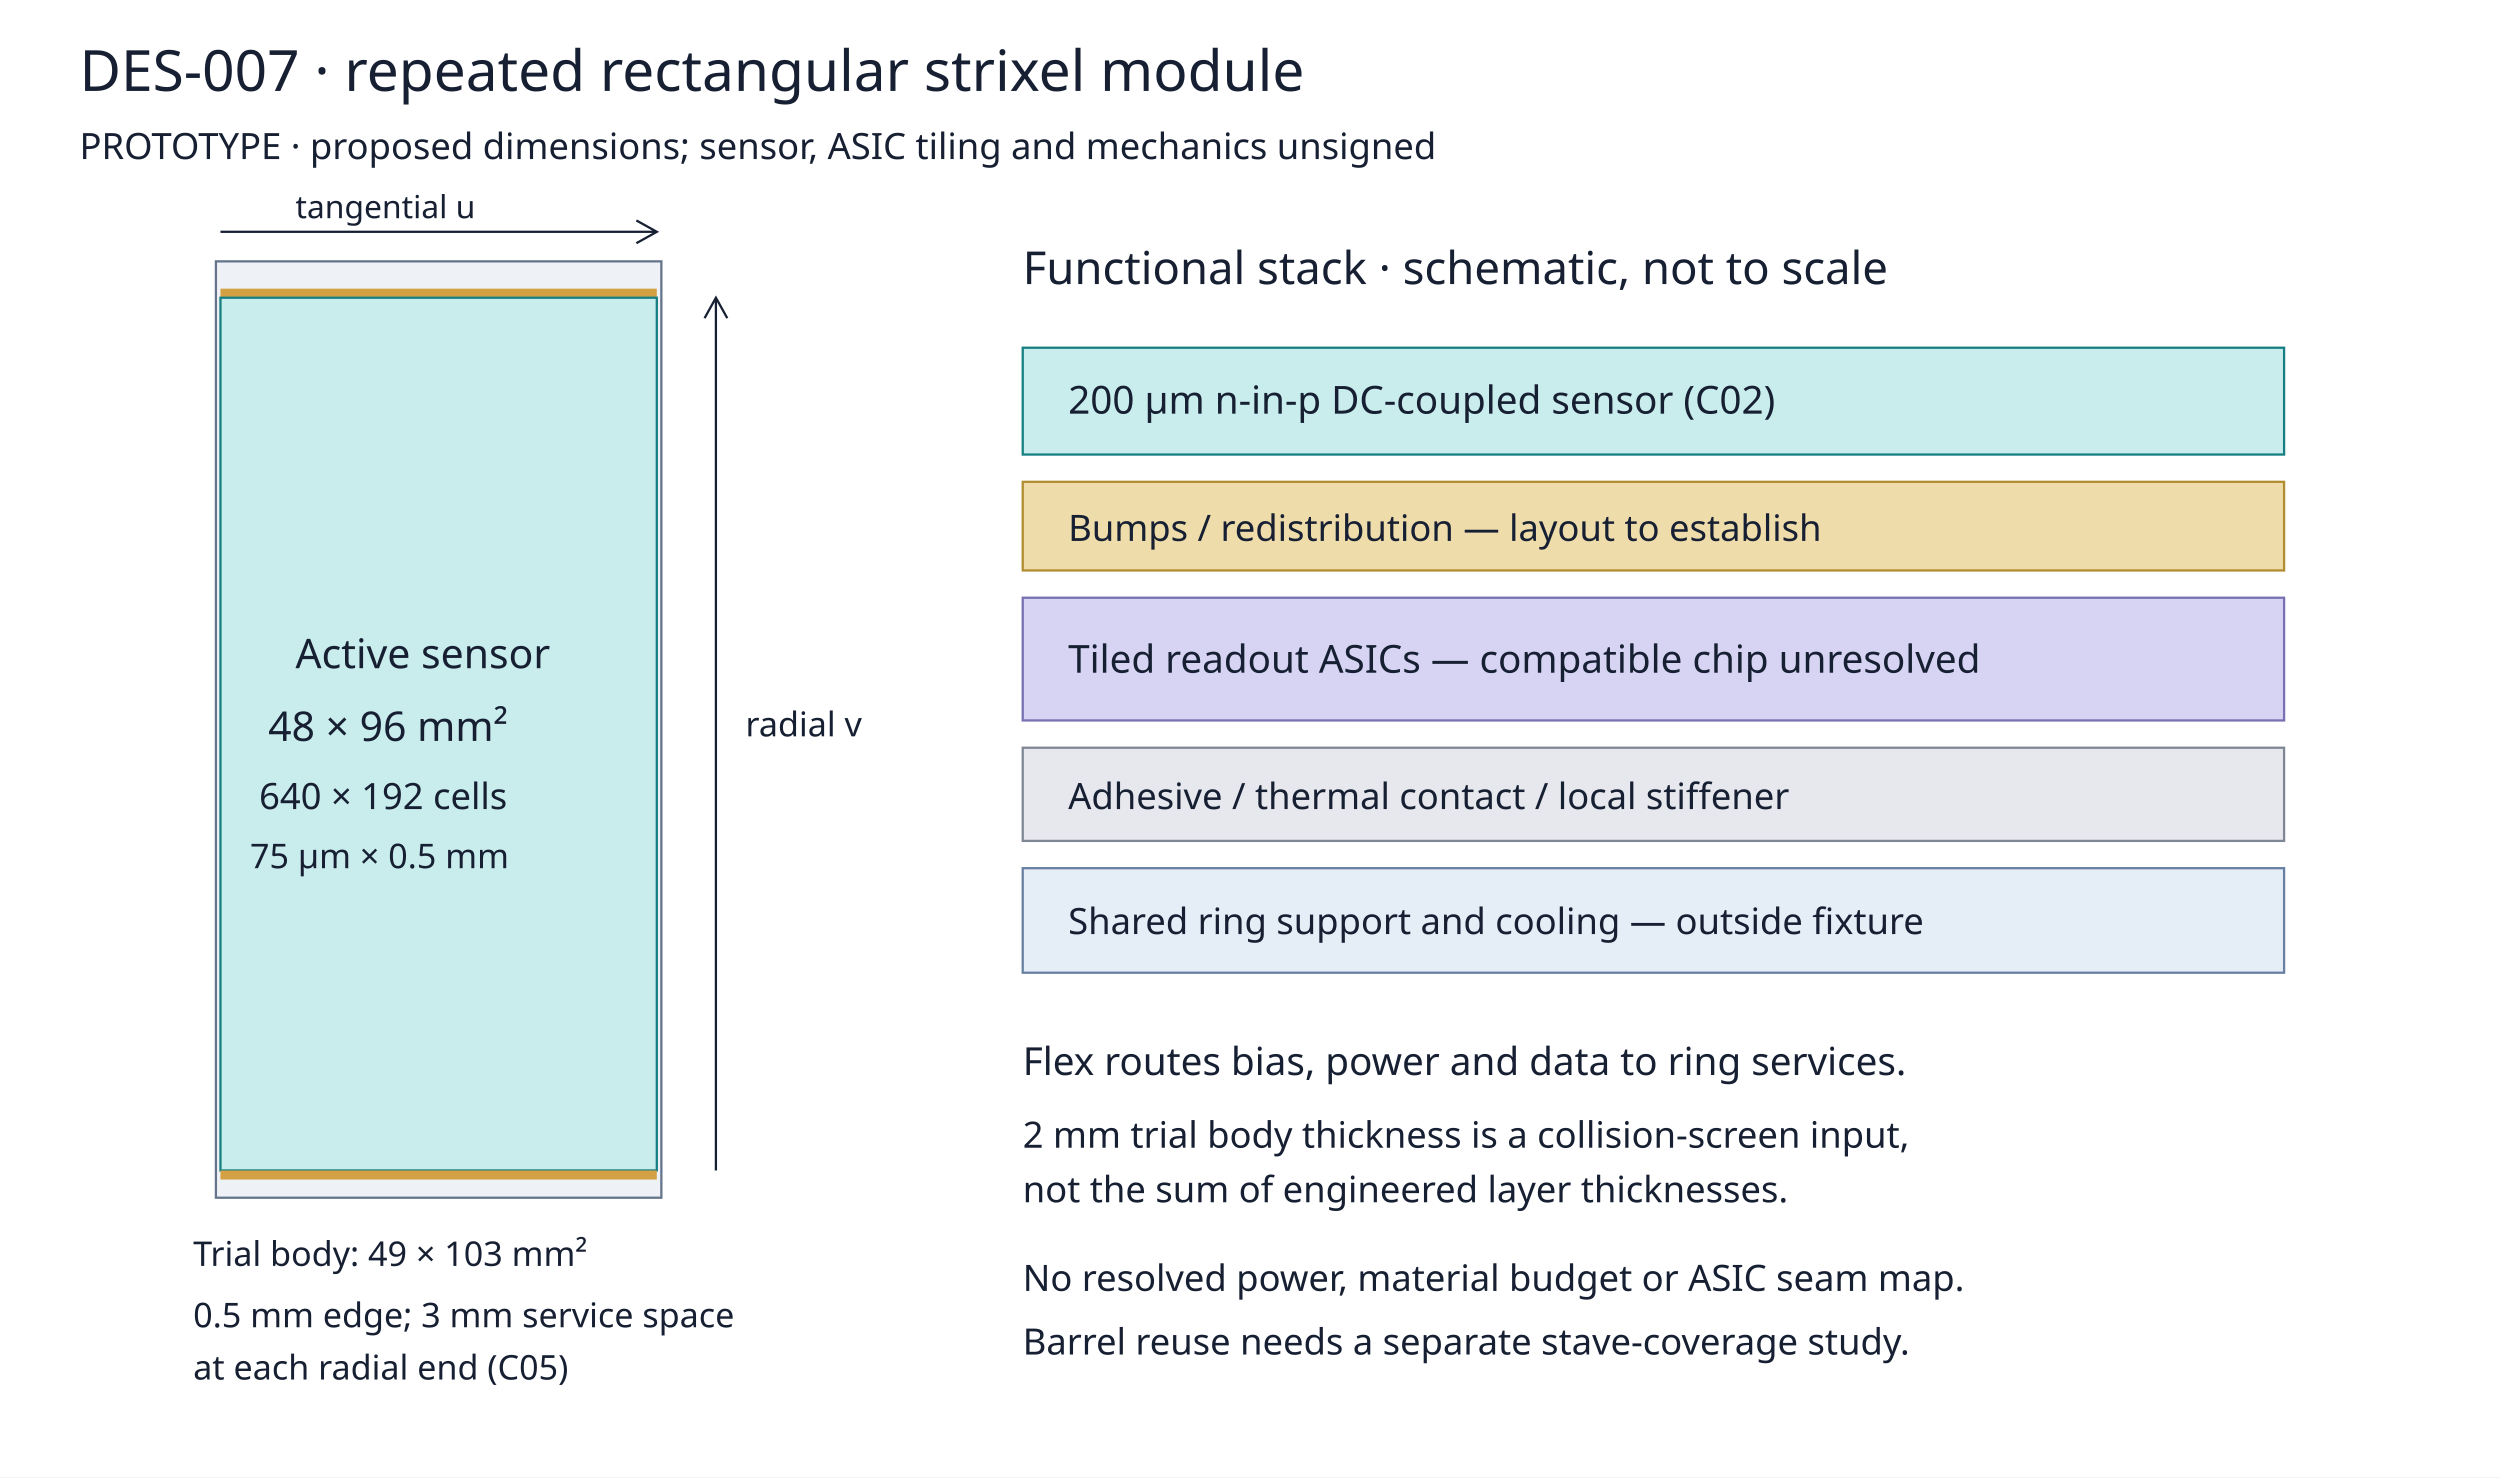
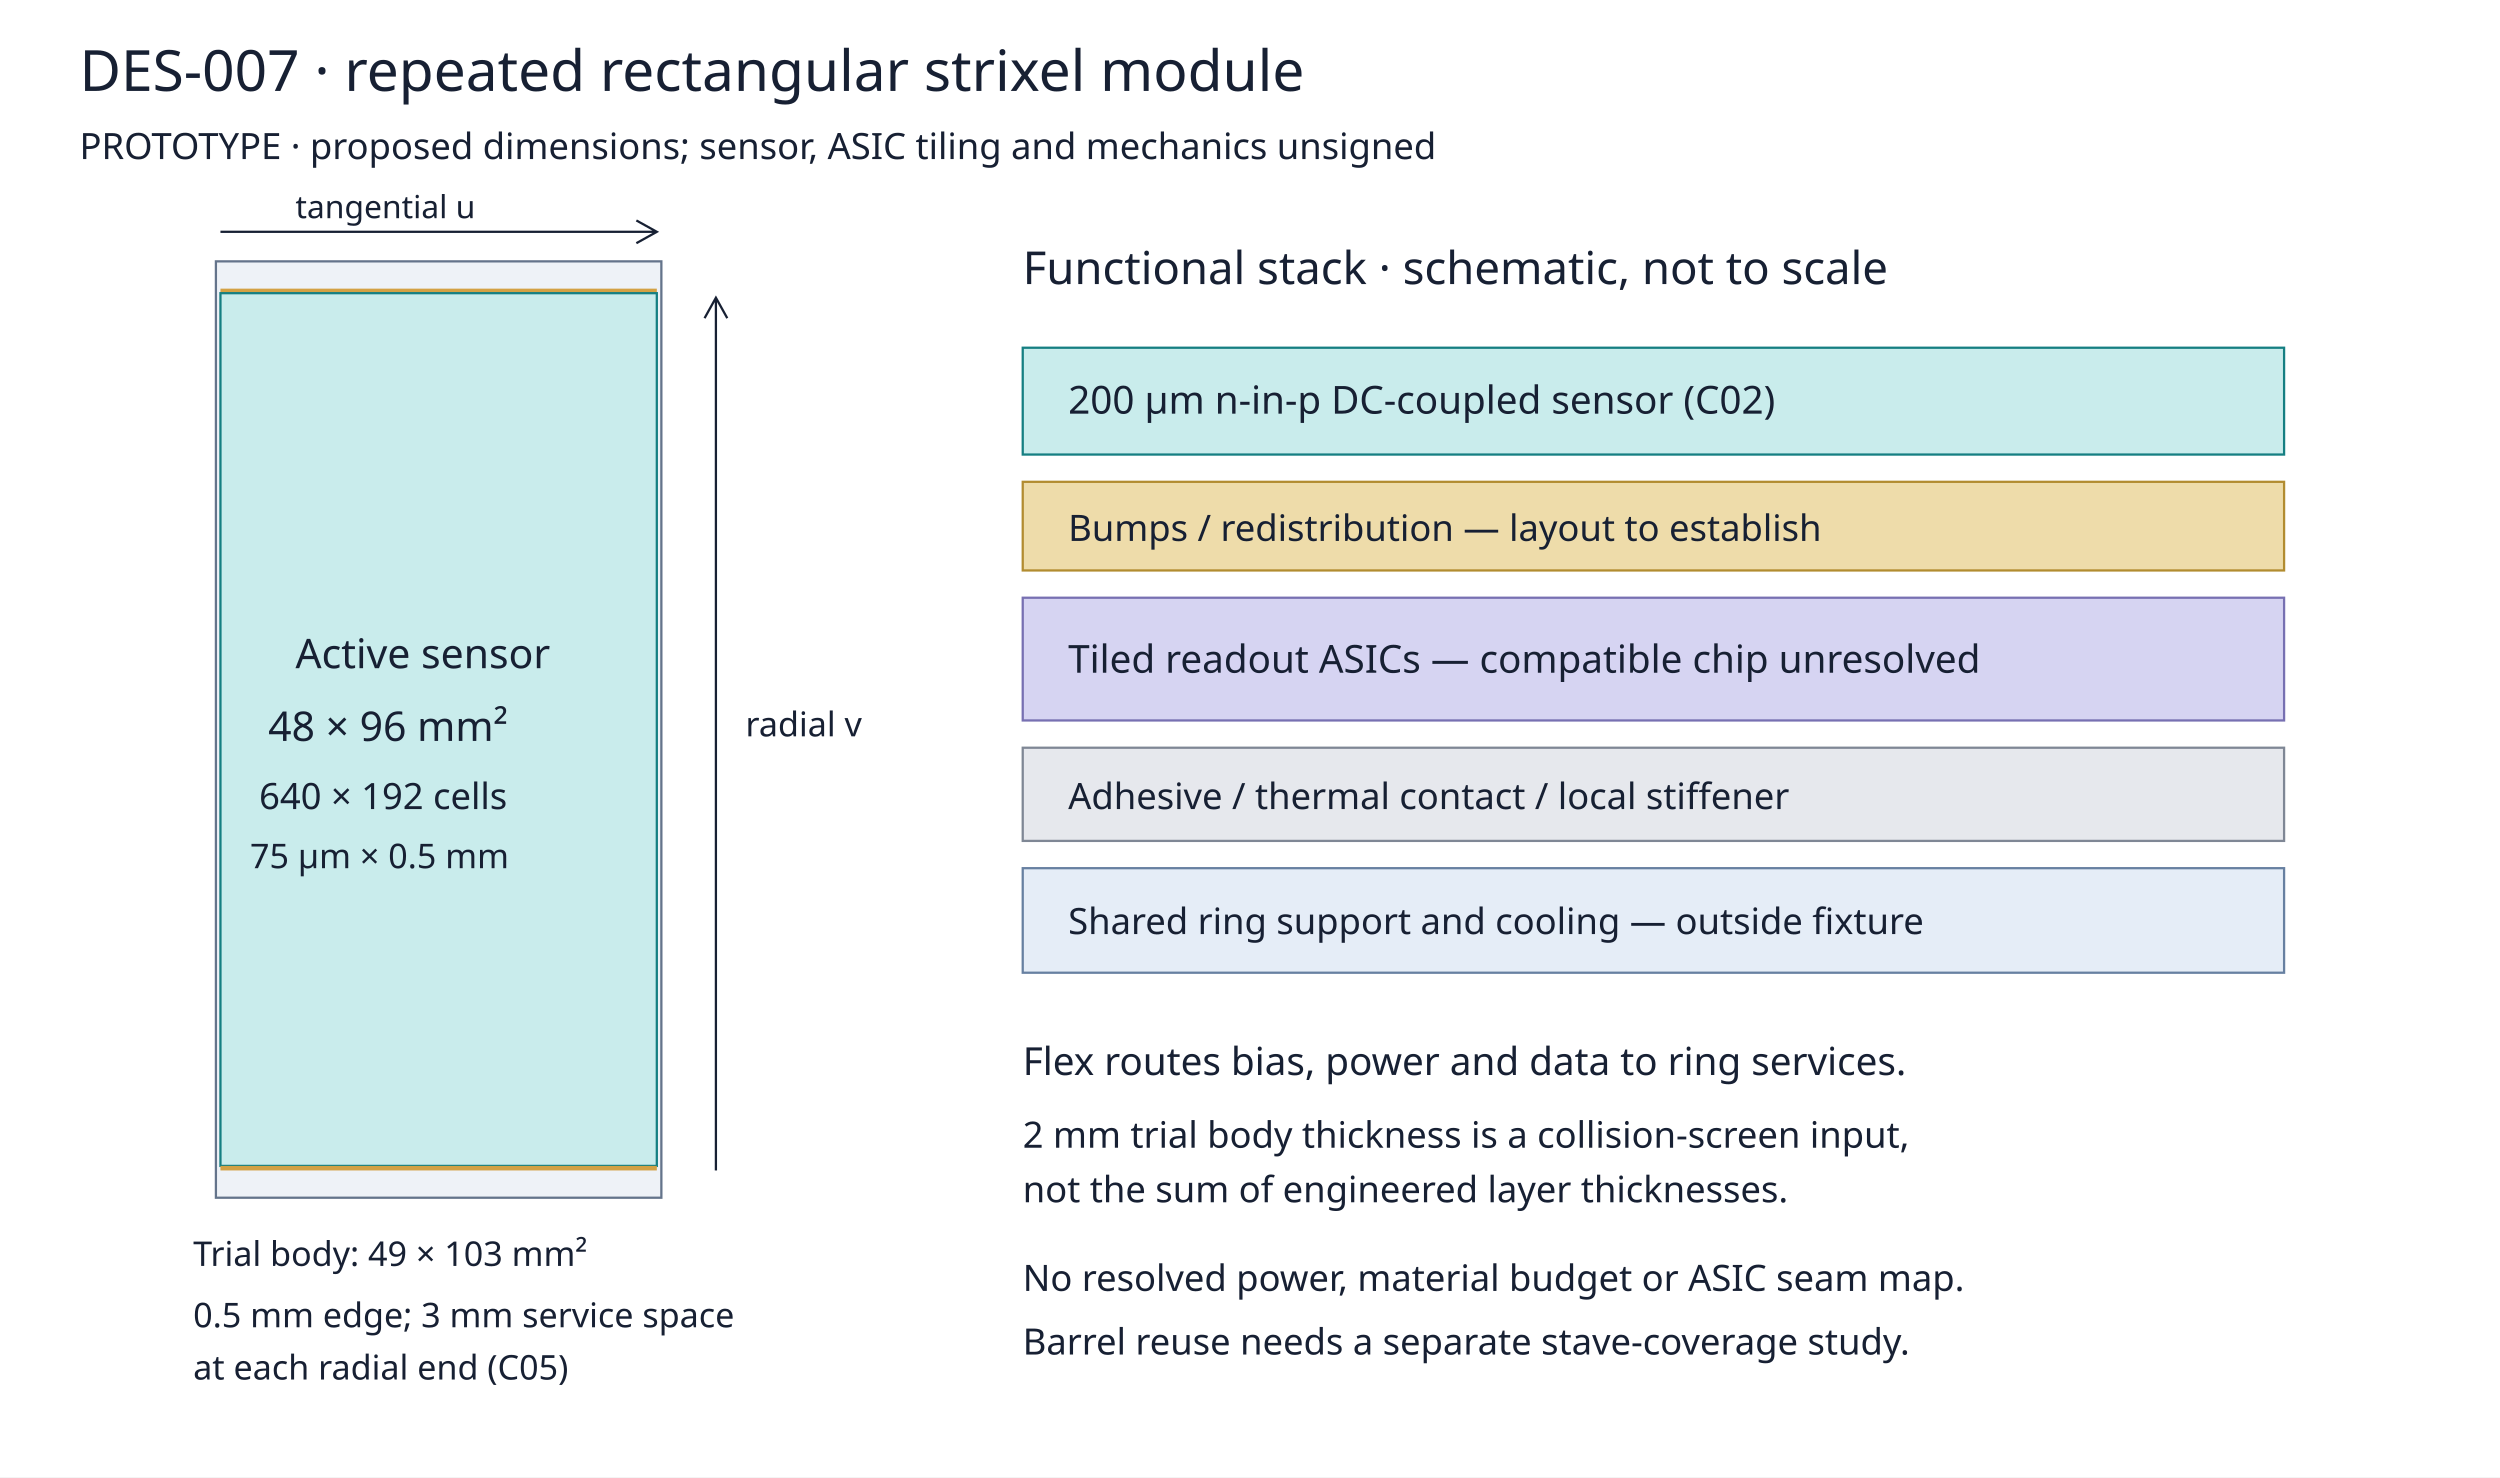
<svg xmlns="http://www.w3.org/2000/svg" width="1100" height="650" viewBox="0 0 1100 650">
  <rect width="1100" height="650" fill="#fff" />
  <g font-family="sans-serif" fill="#172033">
    <text x="35" y="40" font-size="25">DES-007 · repeated rectangular strixel module</text>
    <text x="35" y="70" font-size="16">PROTOTYPE · proposed dimensions; sensor, ASIC tiling and mechanics unsigned</text>
    <rect x="95" y="115" width="196" height="412" fill="#eef2f7" stroke="#64748b" />
-     <rect x="97" y="127" width="192" height="4" fill="#d3a144" />
-     <rect x="97" y="131" width="192" height="384" fill="#c9ecec" stroke="#157f82" />
-     <rect x="97" y="515" width="192" height="4" fill="#d3a144" />
+     <rect x="97" y="127" width="192" height="2" fill="#d3a144" />
+     <rect x="97" y="129" width="192" height="384" fill="#c9ecec" stroke="#157f82" />
+     <rect x="97" y="513" width="192" height="2" fill="#d3a144" />
    <text x="130" y="294" font-size="18">Active sensor</text>
    <text x="118" y="326" font-size="18">48 × 96 mm²</text>
    <text x="114" y="356" font-size="16">640 × 192 cells</text>
    <text x="110" y="382" font-size="15">75 µm × 0.5 mm</text>
    <text x="85" y="557" font-size="15">Trial body: 49 × 103 mm²</text>
    <text x="85" y="584" font-size="15">0.5 mm edge; 3 mm service space</text>
    <text x="85" y="607" font-size="15">at each radial end (C05)</text>
    <path d="M315 515 V131 M310 140 L315 131 L320 140" stroke="#172033" fill="none" />
    <text x="328" y="324" font-size="15">radial v</text>
    <path d="M97 102 H289 M280 97 L289 102 L280 107" stroke="#172033" fill="none" />
    <text x="130" y="96" font-size="14">tangential u</text>
    <text x="450" y="125" font-size="20">Functional stack · schematic, not to scale</text>
    <rect x="450" y="153" width="555" height="47" fill="#c9ecec" stroke="#157f82" />
    <text x="470" y="182" font-size="17">200 µm n-in-p DC-coupled sensor (C02)</text>
    <rect x="450" y="212" width="555" height="39" fill="#eedcaa" stroke="#b28c30" />
    <text x="470" y="238" font-size="16">Bumps / redistribution — layout to establish</text>
    <rect x="450" y="263" width="555" height="54" fill="#d6d4f2" stroke="#7770b2" />
    <text x="470" y="296" font-size="17">Tiled readout ASICs — compatible chip unresolved</text>
    <rect x="450" y="329" width="555" height="41" fill="#e6e8ed" stroke="#7f8795" />
    <text x="470" y="356" font-size="16">Adhesive / thermal contact / local stiffener</text>
    <rect x="450" y="382" width="555" height="46" fill="#e5edf7" stroke="#6780a1" />
    <text x="470" y="411" font-size="16">Shared ring support and cooling — outside fixture</text>
    <text x="450" y="473" font-size="17">Flex routes bias, power and data to ring services.</text>
    <text x="450" y="505" font-size="16">2 mm trial body thickness is a collision-screen input,</text>
    <text x="450" y="529" font-size="16">not the sum of engineered layer thicknesses.</text>
    <text x="450" y="568" font-size="16">No resolved power, material budget or ASIC seam map.</text>
    <text x="450" y="596" font-size="16">Barrel reuse needs a separate stave-coverage study.</text>
  </g>
</svg>
